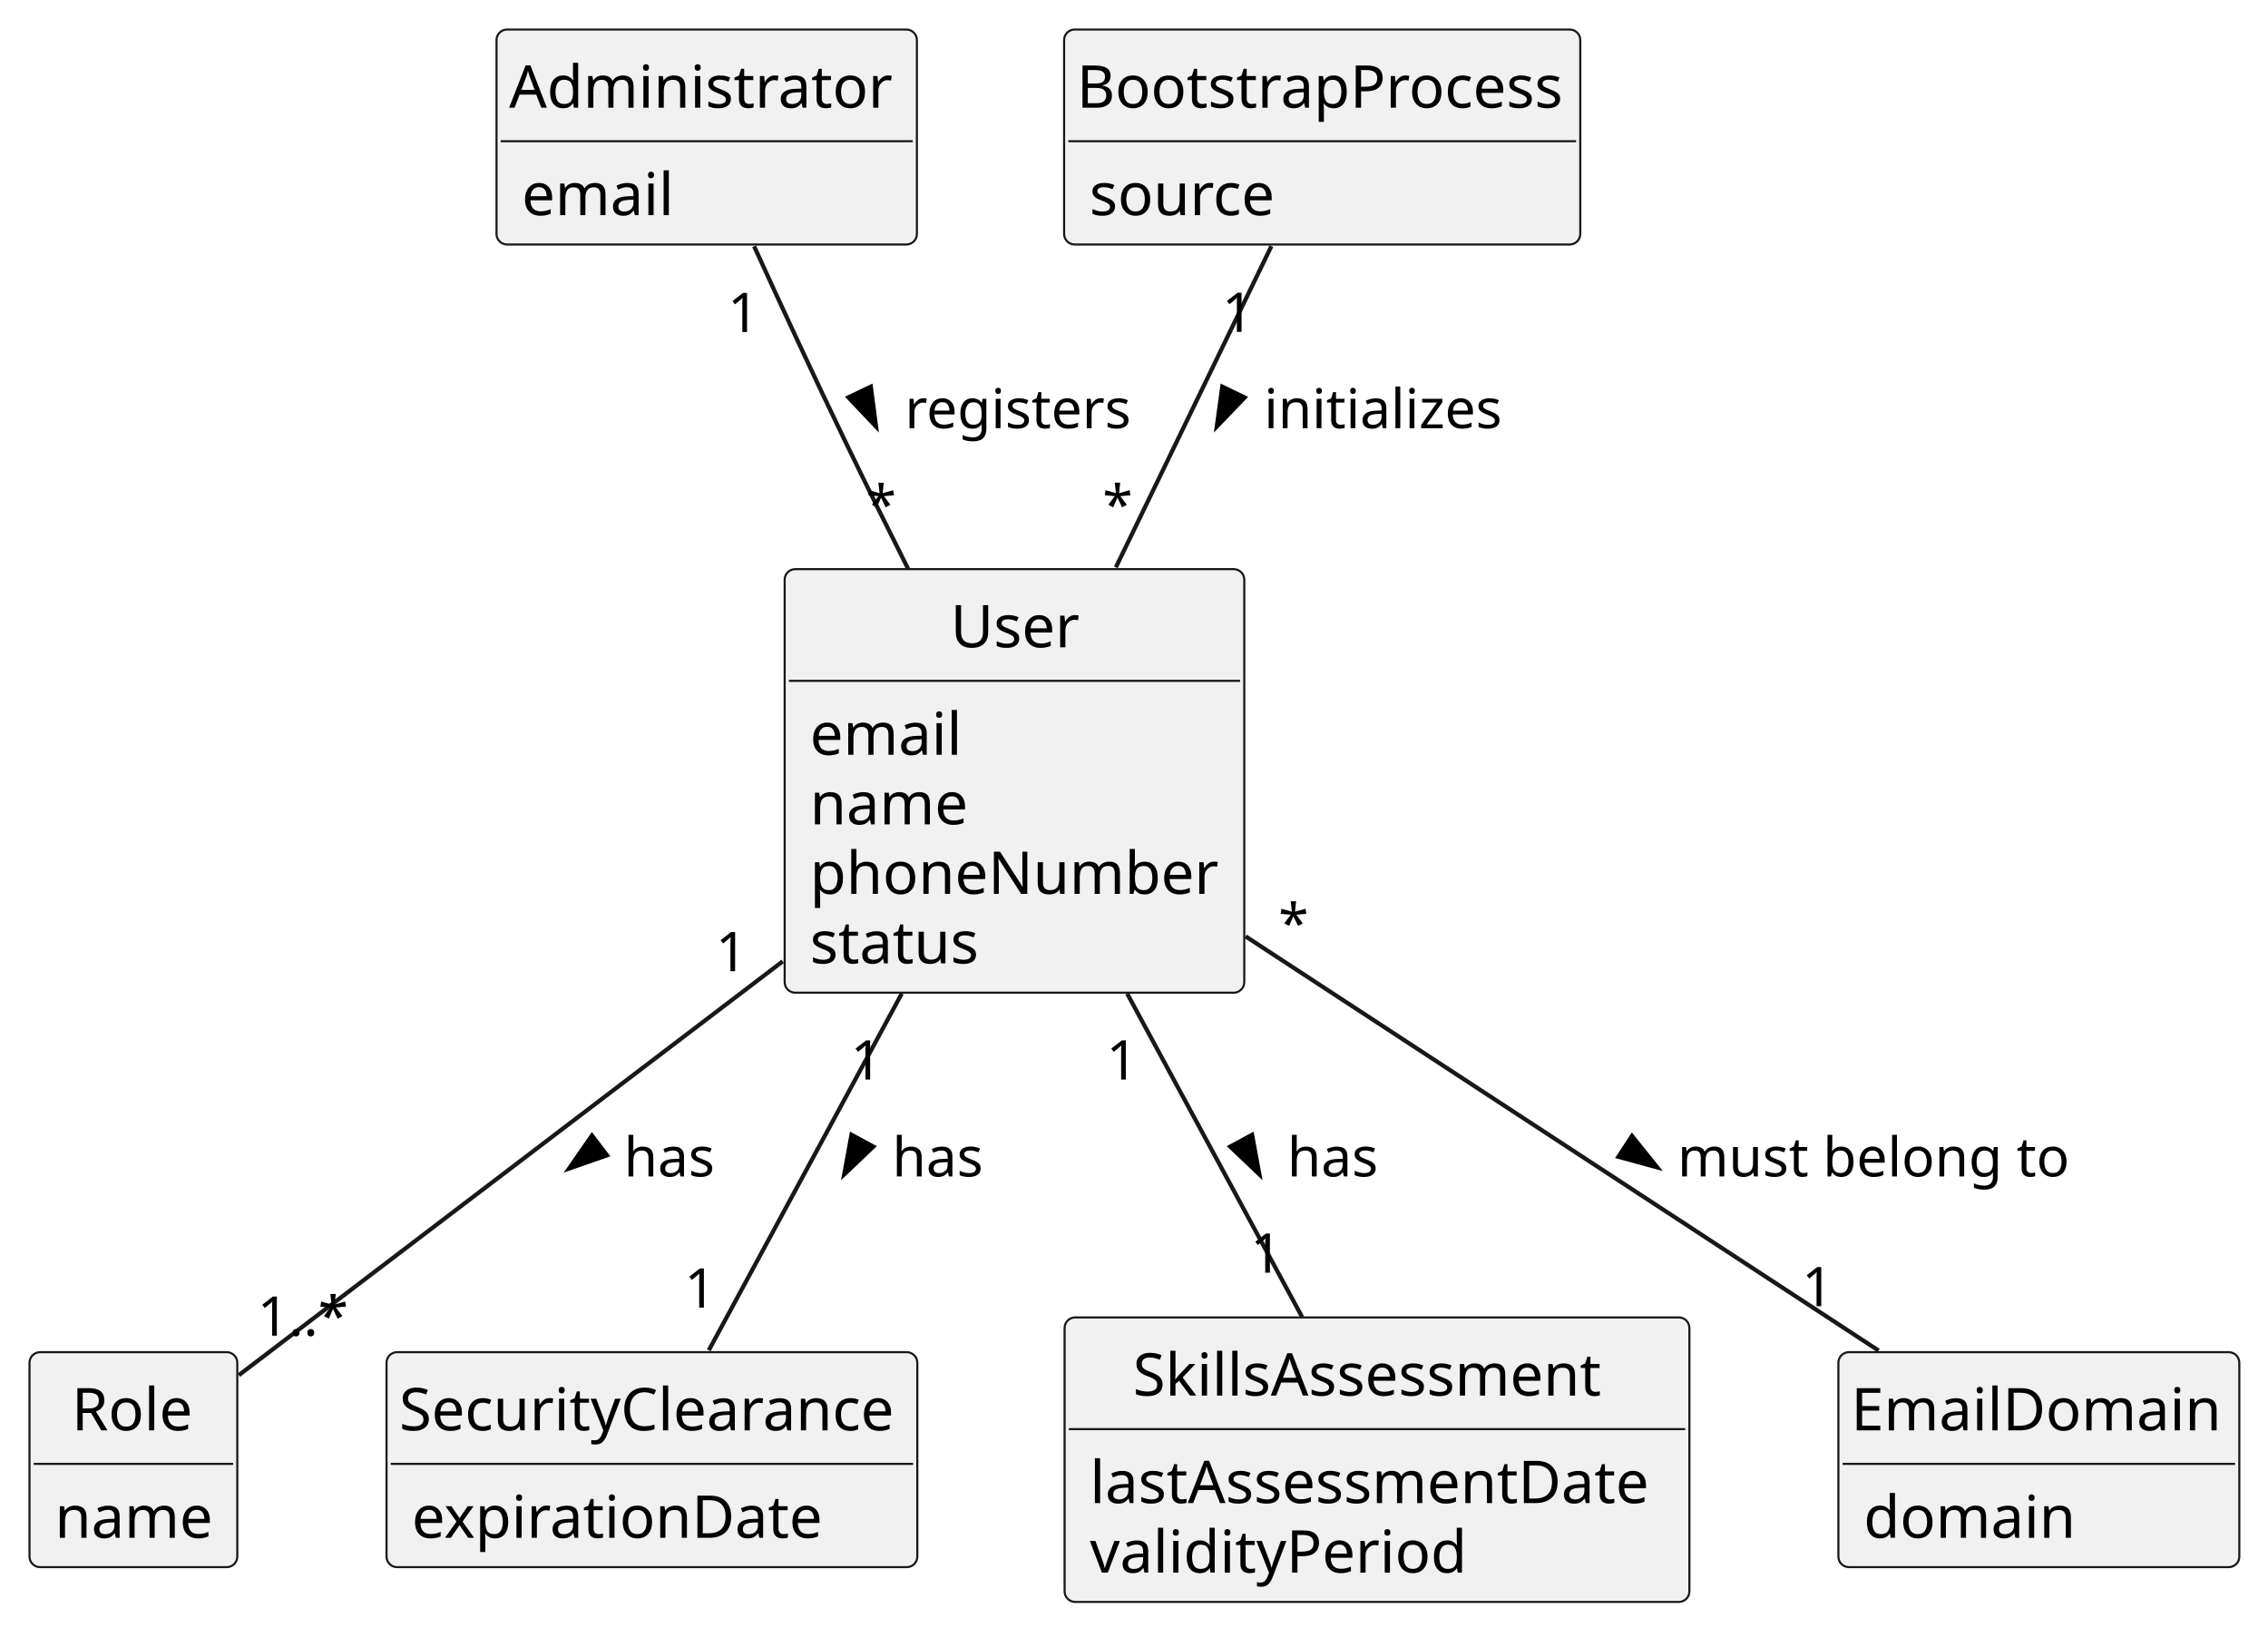
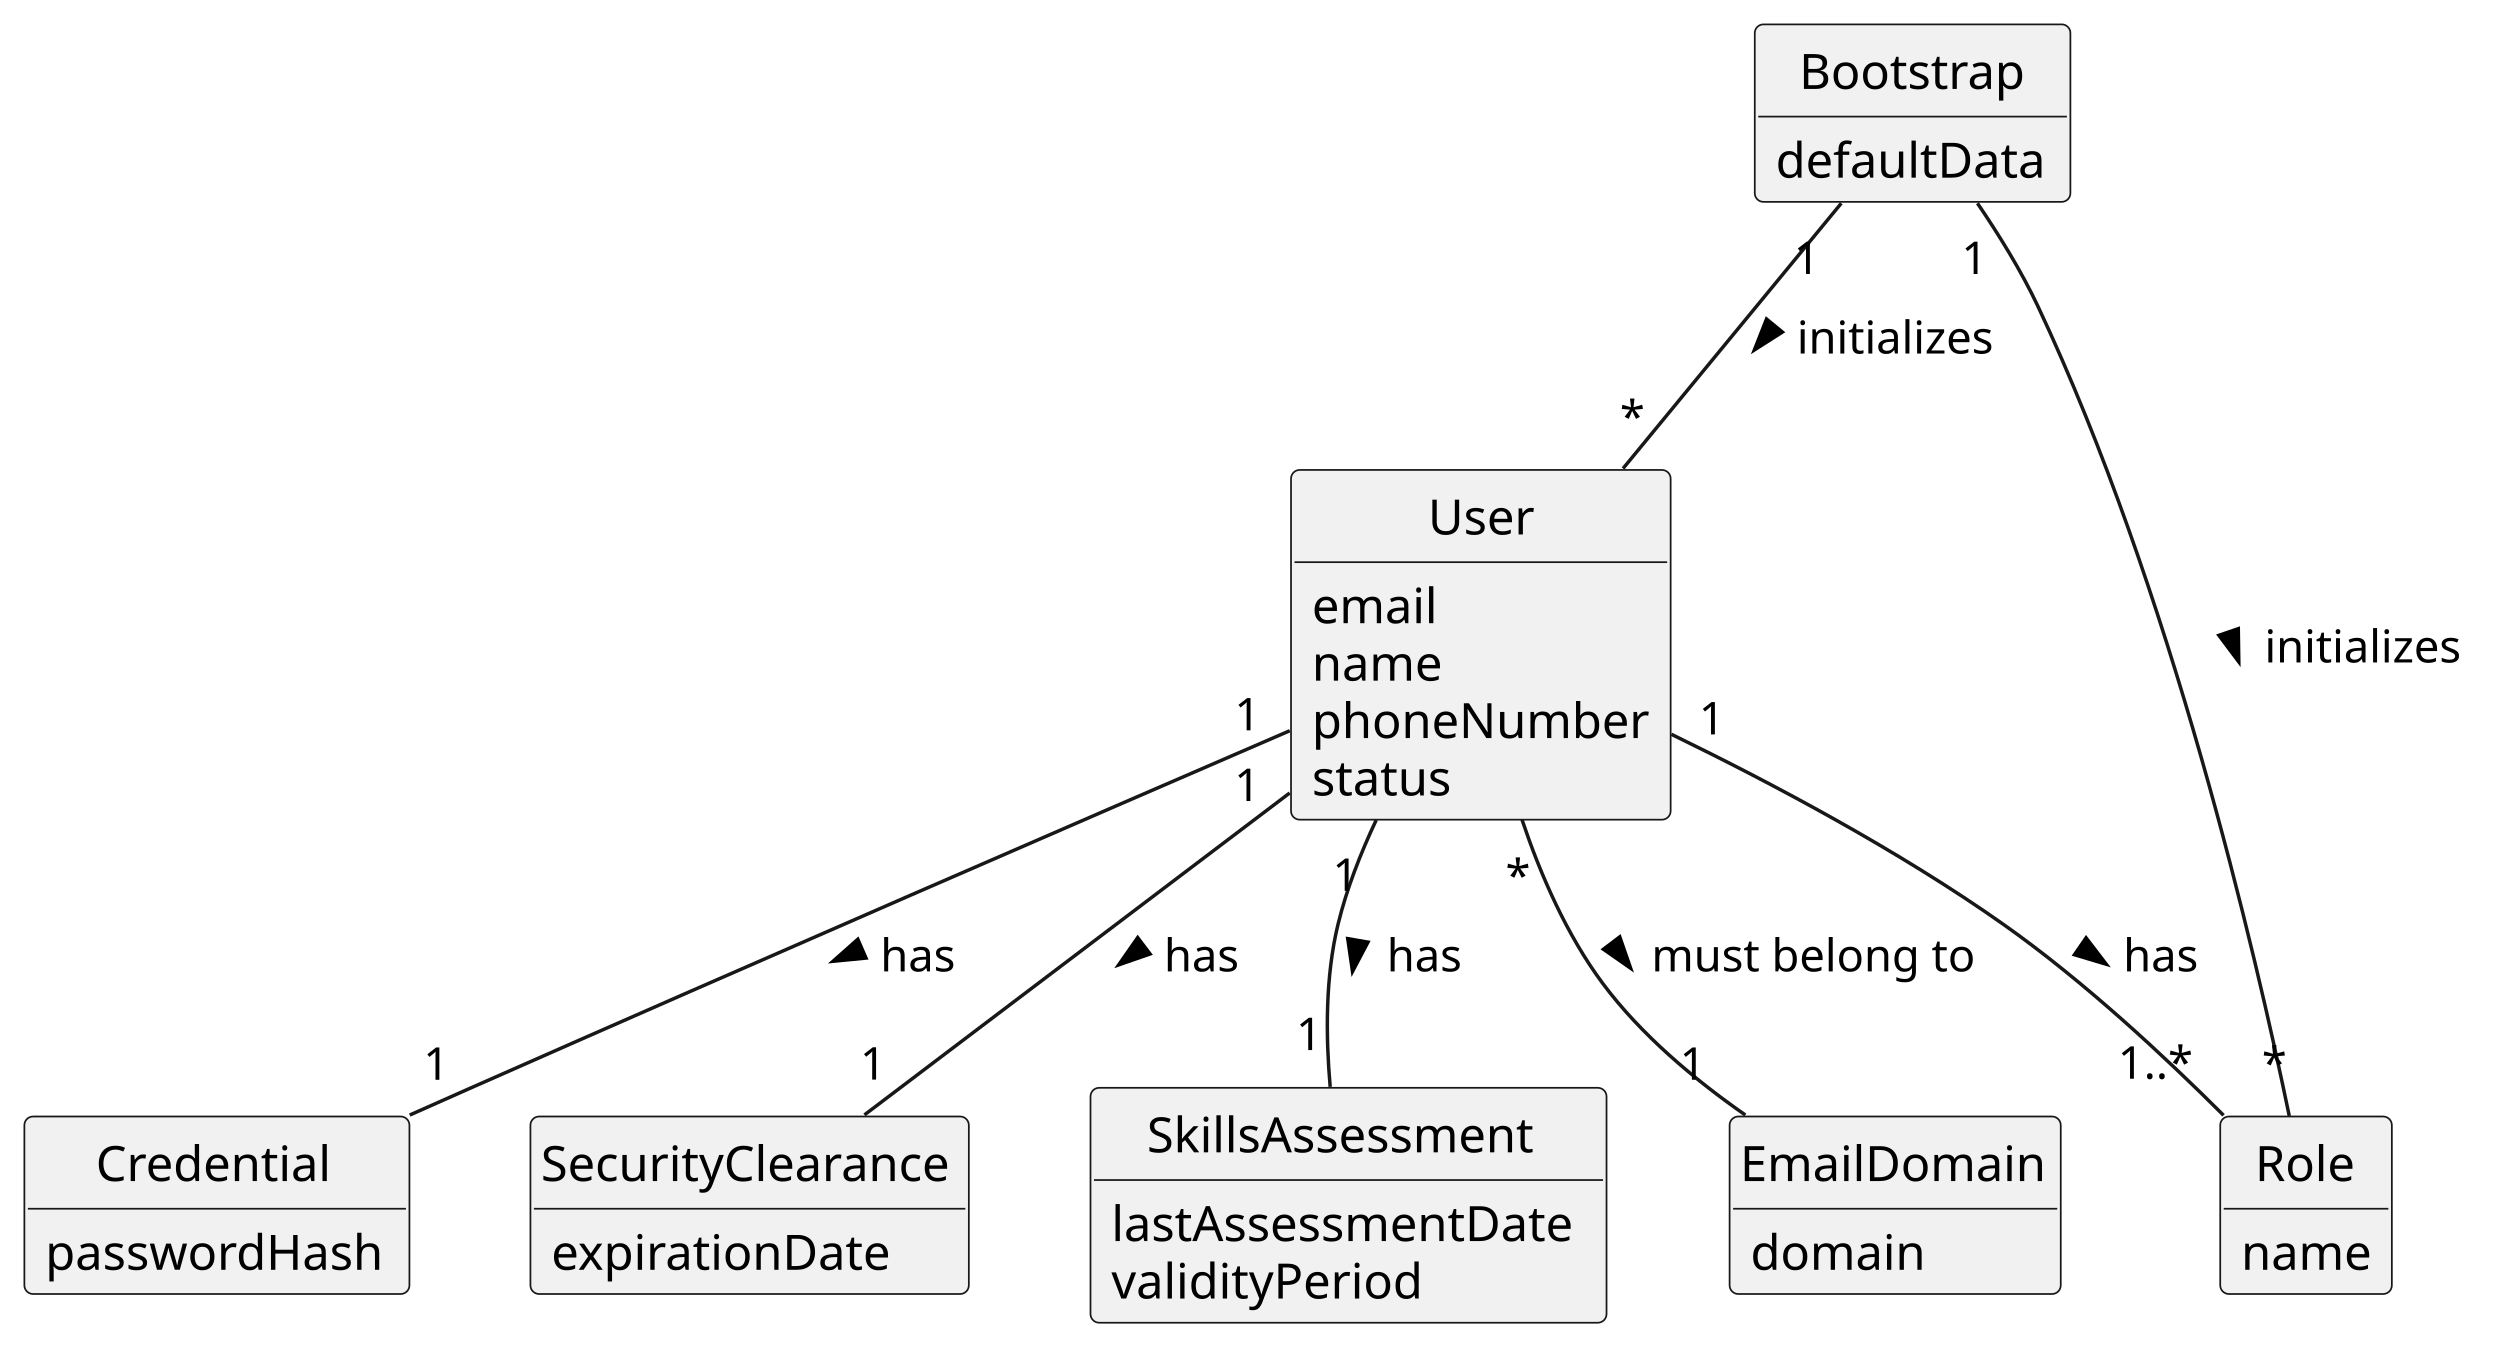
- <svg xmlns="http://www.w3.org/2000/svg" contentStyleType="text/css" data-diagram-type="CLASS" height="386px" preserveAspectRatio="none" style="width:538px;height:386px;background:#FFFFFF;" version="1.1" viewBox="0 0 538 386" width="538px" zoomAndPan="magnify">
+ <svg xmlns="http://www.w3.org/2000/svg" contentStyleType="text/css" data-diagram-type="CLASS" height="386px" preserveAspectRatio="none" style="width:718px;height:386px;background:#FFFFFF;" version="1.1" viewBox="0 0 718 386" width="718px" zoomAndPan="magnify">
  <defs />
  <g>
-     <g class="entity" data-qualified-name="Administrator" data-source-line="11" id="ent0002">
-       <rect fill="#F1F1F1" height="50.977" rx="2.5" ry="2.5" style="stroke:#181818;stroke-width:0.5;" width="99.721" x="117.78" y="7" />
-       <text fill="#000000" font-family="sans-serif" font-size="14" lengthAdjust="spacing" textLength="93.721" x="120.78" y="25.535">Administrator</text>
-       <line style="stroke:#181818;stroke-width:0.5;" x1="118.78" x2="216.501" y1="33.488" y2="33.488" />
-       <text fill="#000000" font-family="sans-serif" font-size="14" lengthAdjust="spacing" textLength="36.695" x="123.78" y="51.023">email</text>
+     <g class="entity" data-qualified-name="User" data-source-line="11" id="ent0002">
+       <rect fill="#F1F1F1" height="100.441" rx="2.5" ry="2.5" style="stroke:#181818;stroke-width:0.5;" width="109.029" x="370.78" y="134.97" />
+       <text fill="#000000" font-family="sans-serif" font-size="14" lengthAdjust="spacing" textLength="30.365" x="410.112" y="153.505">User</text>
+       <line style="stroke:#181818;stroke-width:0.5;" x1="371.78" x2="478.809" y1="161.458" y2="161.458" />
+       <text fill="#000000" font-family="sans-serif" font-size="14" lengthAdjust="spacing" textLength="36.695" x="376.78" y="178.993">email</text>
+       <text fill="#000000" font-family="sans-serif" font-size="14" lengthAdjust="spacing" textLength="37.29" x="376.78" y="195.482">name</text>
+       <text fill="#000000" font-family="sans-serif" font-size="14" lengthAdjust="spacing" textLength="97.029" x="376.78" y="211.97">phoneNumber</text>
+       <text fill="#000000" font-family="sans-serif" font-size="14" lengthAdjust="spacing" textLength="41.166" x="376.78" y="228.458">status</text>
    </g>
-     <g class="entity" data-qualified-name="User" data-source-line="15" id="ent0003">
-       <rect fill="#F1F1F1" height="100.441" rx="2.5" ry="2.5" style="stroke:#181818;stroke-width:0.5;" width="109.029" x="186.13" y="134.97" />
-       <text fill="#000000" font-family="sans-serif" font-size="14" lengthAdjust="spacing" textLength="30.365" x="225.462" y="153.505">User</text>
-       <line style="stroke:#181818;stroke-width:0.5;" x1="187.13" x2="294.159" y1="161.458" y2="161.458" />
-       <text fill="#000000" font-family="sans-serif" font-size="14" lengthAdjust="spacing" textLength="36.695" x="192.13" y="178.993">email</text>
-       <text fill="#000000" font-family="sans-serif" font-size="14" lengthAdjust="spacing" textLength="37.29" x="192.13" y="195.482">name</text>
-       <text fill="#000000" font-family="sans-serif" font-size="14" lengthAdjust="spacing" textLength="97.029" x="192.13" y="211.97">phoneNumber</text>
-       <text fill="#000000" font-family="sans-serif" font-size="14" lengthAdjust="spacing" textLength="41.166" x="192.13" y="228.458">status</text>
+     <g class="entity" data-qualified-name="Role" data-source-line="18" id="ent0003">
+       <rect fill="#F1F1F1" height="50.977" rx="2.5" ry="2.5" style="stroke:#181818;stroke-width:0.5;" width="49.29" x="637.65" y="320.66" />
+       <text fill="#000000" font-family="sans-serif" font-size="14" lengthAdjust="spacing" textLength="29.299" x="647.646" y="339.195">Role</text>
+       <line style="stroke:#181818;stroke-width:0.5;" x1="638.65" x2="685.94" y1="347.148" y2="347.148" />
+       <text fill="#000000" font-family="sans-serif" font-size="14" lengthAdjust="spacing" textLength="37.29" x="643.65" y="364.683">name</text>
    </g>
-     <g class="entity" data-qualified-name="Role" data-source-line="22" id="ent0004">
-       <rect fill="#F1F1F1" height="50.977" rx="2.5" ry="2.5" style="stroke:#181818;stroke-width:0.5;" width="49.29" x="7" y="320.66" />
-       <text fill="#000000" font-family="sans-serif" font-size="14" lengthAdjust="spacing" textLength="29.299" x="16.996" y="339.195">Role</text>
-       <line style="stroke:#181818;stroke-width:0.5;" x1="8" x2="55.29" y1="347.148" y2="347.148" />
-       <text fill="#000000" font-family="sans-serif" font-size="14" lengthAdjust="spacing" textLength="37.29" x="13" y="364.683">name</text>
+     <g class="entity" data-qualified-name="Credential" data-source-line="22" id="ent0004">
+       <rect fill="#F1F1F1" height="50.977" rx="2.5" ry="2.5" style="stroke:#181818;stroke-width:0.5;" width="110.588" x="7" y="320.66" />
+       <text fill="#000000" font-family="sans-serif" font-size="14" lengthAdjust="spacing" textLength="69.576" x="27.506" y="339.195">Credential</text>
+       <line style="stroke:#181818;stroke-width:0.5;" x1="8" x2="116.588" y1="347.148" y2="347.148" />
+       <text fill="#000000" font-family="sans-serif" font-size="14" lengthAdjust="spacing" textLength="98.588" x="13" y="364.683">passwordHash</text>
    </g>
    <g class="entity" data-qualified-name="SecurityClearance" data-source-line="26" id="ent0005">
-       <rect fill="#F1F1F1" height="50.977" rx="2.5" ry="2.5" style="stroke:#181818;stroke-width:0.5;" width="125.909" x="91.69" y="320.66" />
-       <text fill="#000000" font-family="sans-serif" font-size="14" lengthAdjust="spacing" textLength="119.909" x="94.69" y="339.195">SecurityClearance</text>
-       <line style="stroke:#181818;stroke-width:0.5;" x1="92.69" x2="216.599" y1="347.148" y2="347.148" />
-       <text fill="#000000" font-family="sans-serif" font-size="14" lengthAdjust="spacing" textLength="100.529" x="97.69" y="364.683">expirationDate</text>
+       <rect fill="#F1F1F1" height="50.977" rx="2.5" ry="2.5" style="stroke:#181818;stroke-width:0.5;" width="125.909" x="152.34" y="320.66" />
+       <text fill="#000000" font-family="sans-serif" font-size="14" lengthAdjust="spacing" textLength="119.909" x="155.34" y="339.195">SecurityClearance</text>
+       <line style="stroke:#181818;stroke-width:0.5;" x1="153.34" x2="277.249" y1="347.148" y2="347.148" />
+       <text fill="#000000" font-family="sans-serif" font-size="14" lengthAdjust="spacing" textLength="100.529" x="158.34" y="364.683">expirationDate</text>
    </g>
    <g class="entity" data-qualified-name="SkillsAssessment" data-source-line="30" id="ent0006">
-       <rect fill="#F1F1F1" height="67.465" rx="2.5" ry="2.5" style="stroke:#181818;stroke-width:0.5;" width="148.206" x="252.54" y="312.42" />
-       <text fill="#000000" font-family="sans-serif" font-size="14" lengthAdjust="spacing" textLength="115.801" x="268.743" y="330.955">SkillsAssessment</text>
-       <line style="stroke:#181818;stroke-width:0.5;" x1="253.54" x2="399.746" y1="338.908" y2="338.908" />
-       <text fill="#000000" font-family="sans-serif" font-size="14" lengthAdjust="spacing" textLength="136.206" x="258.54" y="356.443">lastAssessmentDate</text>
-       <text fill="#000000" font-family="sans-serif" font-size="14" lengthAdjust="spacing" textLength="91.205" x="258.54" y="372.932">validityPeriod</text>
+       <rect fill="#F1F1F1" height="67.465" rx="2.5" ry="2.5" style="stroke:#181818;stroke-width:0.5;" width="148.206" x="313.19" y="312.42" />
+       <text fill="#000000" font-family="sans-serif" font-size="14" lengthAdjust="spacing" textLength="115.801" x="329.393" y="330.955">SkillsAssessment</text>
+       <line style="stroke:#181818;stroke-width:0.5;" x1="314.19" x2="460.396" y1="338.908" y2="338.908" />
+       <text fill="#000000" font-family="sans-serif" font-size="14" lengthAdjust="spacing" textLength="136.206" x="319.19" y="356.443">lastAssessmentDate</text>
+       <text fill="#000000" font-family="sans-serif" font-size="14" lengthAdjust="spacing" textLength="91.205" x="319.19" y="372.932">validityPeriod</text>
    </g>
    <g class="entity" data-qualified-name="EmailDomain" data-source-line="35" id="ent0007">
-       <rect fill="#F1F1F1" height="50.977" rx="2.5" ry="2.5" style="stroke:#181818;stroke-width:0.5;" width="95.106" x="436.09" y="320.66" />
-       <text fill="#000000" font-family="sans-serif" font-size="14" lengthAdjust="spacing" textLength="89.106" x="439.09" y="339.195">EmailDomain</text>
-       <line style="stroke:#181818;stroke-width:0.5;" x1="437.09" x2="530.196" y1="347.148" y2="347.148" />
-       <text fill="#000000" font-family="sans-serif" font-size="14" lengthAdjust="spacing" textLength="50.948" x="442.09" y="364.683">domain</text>
+       <rect fill="#F1F1F1" height="50.977" rx="2.5" ry="2.5" style="stroke:#181818;stroke-width:0.5;" width="95.106" x="496.74" y="320.66" />
+       <text fill="#000000" font-family="sans-serif" font-size="14" lengthAdjust="spacing" textLength="89.106" x="499.74" y="339.195">EmailDomain</text>
+       <line style="stroke:#181818;stroke-width:0.5;" x1="497.74" x2="590.846" y1="347.148" y2="347.148" />
+       <text fill="#000000" font-family="sans-serif" font-size="14" lengthAdjust="spacing" textLength="50.948" x="502.74" y="364.683">domain</text>
    </g>
-     <g class="entity" data-qualified-name="BootstrapProcess" data-source-line="39" id="ent0008">
-       <rect fill="#F1F1F1" height="50.977" rx="2.5" ry="2.5" style="stroke:#181818;stroke-width:0.5;" width="122.443" x="252.42" y="7" />
-       <text fill="#000000" font-family="sans-serif" font-size="14" lengthAdjust="spacing" textLength="116.443" x="255.42" y="25.535">BootstrapProcess</text>
-       <line style="stroke:#181818;stroke-width:0.5;" x1="253.42" x2="373.863" y1="33.488" y2="33.488" />
-       <text fill="#000000" font-family="sans-serif" font-size="14" lengthAdjust="spacing" textLength="45.124" x="258.42" y="51.023">source</text>
+     <g class="entity" data-qualified-name="Bootstrap" data-source-line="39" id="ent0008">
+       <rect fill="#F1F1F1" height="50.977" rx="2.5" ry="2.5" style="stroke:#181818;stroke-width:0.5;" width="90.647" x="503.97" y="7" />
+       <text fill="#000000" font-family="sans-serif" font-size="14" lengthAdjust="spacing" textLength="65.133" x="516.727" y="25.535">Bootstrap</text>
+       <line style="stroke:#181818;stroke-width:0.5;" x1="504.97" x2="593.617" y1="33.488" y2="33.488" />
+       <text fill="#000000" font-family="sans-serif" font-size="14" lengthAdjust="spacing" textLength="78.647" x="509.97" y="51.023">defaultData</text>
    </g>
-     <g class="link" data-entity-1="ent0002" data-entity-2="ent0003" data-link-type="association" data-source-line="43" id="lnk9">
-       <path codeLine="43" d="M178.89,58.4 C185.17,72.18 193.21,89.59 200.65,104.97 C205.34,114.69 210.45,125.01 215.41,134.88" fill="none" id="Administrator-User" style="stroke:#181818;stroke-width:1;" />
-       <polygon fill="#000000" points="207.804,101.137,206.559,91.709,201.255,94.241,207.804,101.137" style="stroke:#000000;stroke-width:1;" />
-       <text fill="#000000" font-family="sans-serif" font-size="13" lengthAdjust="spacing" textLength="55.104" x="214.65" y="101.538">registers</text>
-       <text fill="#000000" font-family="sans-serif" font-size="13" lengthAdjust="spacing" textLength="8.22" x="172.592" y="78.731">1</text>
-       <text fill="#000000" font-family="sans-serif" font-size="13" lengthAdjust="spacing" textLength="6.265" x="205.458" y="124.341">*</text>
+     <g class="link" data-entity-1="ent0008" data-entity-2="ent0002" data-link-type="association" data-source-line="43" id="lnk9">
+       <path codeLine="43" d="M528.82,58.37 C511.83,79.02 487.14,109.03 466.13,134.56" fill="none" id="Bootstrap-User" style="stroke:#181818;stroke-width:1;" />
+       <polygon fill="#000000" points="503.873,100.486,511.89,95.369,507.351,91.634,503.873,100.486" style="stroke:#000000;stroke-width:1;" />
+       <text fill="#000000" font-family="sans-serif" font-size="13" lengthAdjust="spacing" textLength="60.22" x="516.05" y="101.538">initializes</text>
+       <text fill="#000000" font-family="sans-serif" font-size="13" lengthAdjust="spacing" textLength="8.22" x="515.186" y="78.694">1</text>
+       <text fill="#000000" font-family="sans-serif" font-size="13" lengthAdjust="spacing" textLength="6.265" x="465.232" y="124.338">*</text>
    </g>
    <g class="link" data-entity-1="ent0008" data-entity-2="ent0003" data-link-type="association" data-source-line="44" id="lnk10">
-       <path codeLine="44" d="M301.59,58.37 C291.59,79.02 277.05,109.03 264.69,134.56" fill="none" id="BootstrapProcess-User" style="stroke:#181818;stroke-width:1;" />
-       <polygon fill="#000000" points="288.651,101.125,295.238,94.266,289.948,91.704,288.651,101.125" style="stroke:#000000;stroke-width:1;" />
-       <text fill="#000000" font-family="sans-serif" font-size="13" lengthAdjust="spacing" textLength="60.22" x="299.83" y="101.538">initializes</text>
-       <text fill="#000000" font-family="sans-serif" font-size="13" lengthAdjust="spacing" textLength="8.22" x="289.904" y="78.694">1</text>
-       <text fill="#000000" font-family="sans-serif" font-size="13" lengthAdjust="spacing" textLength="6.265" x="261.536" y="124.338">*</text>
+       <path codeLine="44" d="M567.92,58.37 C574.05,67.37 580.52,77.82 585.29,87.97 C623.48,169.16 647.78,273.66 657.48,320.51" fill="none" id="Bootstrap-Role" style="stroke:#181818;stroke-width:1;" />
+       <polygon fill="#000000" points="642.976,190.077,642.833,180.567,637.271,182.468,642.976,190.077" style="stroke:#000000;stroke-width:1;" />
+       <text fill="#000000" font-family="sans-serif" font-size="13" lengthAdjust="spacing" textLength="60.22" x="650.36" y="190.258">initializes</text>
+       <text fill="#000000" font-family="sans-serif" font-size="13" lengthAdjust="spacing" textLength="8.22" x="563.328" y="78.694">1</text>
+       <text fill="#000000" font-family="sans-serif" font-size="13" lengthAdjust="spacing" textLength="6.265" x="649.607" y="310.039">*</text>
    </g>
-     <g class="link" data-entity-1="ent0003" data-entity-2="ent0004" data-link-type="association" data-source-line="45" id="lnk11">
-       <path codeLine="45" d="M185.68,227.97 C153.35,252.55 111.67,284.25 74.65,312.42 C68.82,316.85 62.55,321.62 56.65,326.11" fill="none" id="User-Role" style="stroke:#181818;stroke-width:1;" />
-       <polygon fill="#000000" points="135,277.102,143.979,273.966,140.42,269.287,135,277.102" style="stroke:#000000;stroke-width:1;" />
-       <text fill="#000000" font-family="sans-serif" font-size="13" lengthAdjust="spacing" textLength="21.874" x="147.98" y="278.988">has</text>
-       <text fill="#000000" font-family="sans-serif" font-size="13" lengthAdjust="spacing" textLength="8.22" x="169.771" y="230.3">1</text>
-       <text fill="#000000" font-family="sans-serif" font-size="13" lengthAdjust="spacing" textLength="22.712" x="61.058" y="316.74">1..*</text>
+     <g class="link" data-entity-1="ent0002" data-entity-2="ent0004" data-link-type="association" data-source-line="45" id="lnk11">
+       <path codeLine="45" d="M370.43,209.86 C312.05,235.09 217.04,276.3 135.29,312.42 C129.58,314.94 123.61,317.59 117.67,320.24" fill="none" id="User-Credential" style="stroke:#181818;stroke-width:1;" />
+       <polygon fill="#000000" points="239.248,276.076,248.713,275.15,246.361,269.763,239.248,276.076" style="stroke:#000000;stroke-width:1;" />
+       <text fill="#000000" font-family="sans-serif" font-size="13" lengthAdjust="spacing" textLength="21.874" x="252.83" y="278.988">has</text>
+       <text fill="#000000" font-family="sans-serif" font-size="13" lengthAdjust="spacing" textLength="8.22" x="354.535" y="209.756">1</text>
+       <text fill="#000000" font-family="sans-serif" font-size="13" lengthAdjust="spacing" textLength="8.22" x="121.576" y="310.119">1</text>
    </g>
-     <g class="link" data-entity-1="ent0003" data-entity-2="ent0005" data-link-type="association" data-source-line="46" id="lnk12">
-       <path codeLine="46" d="M213.91,235.62 C198.72,263.69 180.36,297.62 168.14,320.21" fill="none" id="User-SecurityClearance" style="stroke:#181818;stroke-width:1;" />
-       <polygon fill="#000000" points="200.271,278.473,207.16,271.916,201.99,269.119,200.271,278.473" style="stroke:#000000;stroke-width:1;" />
-       <text fill="#000000" font-family="sans-serif" font-size="13" lengthAdjust="spacing" textLength="21.874" x="211.65" y="278.988">has</text>
-       <text fill="#000000" font-family="sans-serif" font-size="13" lengthAdjust="spacing" textLength="8.22" x="201.795" y="255.994">1</text>
-       <text fill="#000000" font-family="sans-serif" font-size="13" lengthAdjust="spacing" textLength="8.22" x="162.361" y="310.082">1</text>
+     <g class="link" data-entity-1="ent0002" data-entity-2="ent0003" data-link-type="association" data-source-line="46" id="lnk12">
+       <path codeLine="46" d="M480,210.88 C509.32,225.14 545.44,244.38 575.29,265.42 C598.41,281.7 621.88,303.6 638.61,320.32" fill="none" id="User-Role" style="stroke:#181818;stroke-width:1;" />
+       <polygon fill="#000000" points="604.895,276.915,599.12,269.359,595.782,274.197,604.895,276.915" style="stroke:#000000;stroke-width:1;" />
+       <text fill="#000000" font-family="sans-serif" font-size="13" lengthAdjust="spacing" textLength="21.874" x="609.78" y="278.988">has</text>
+       <text fill="#000000" font-family="sans-serif" font-size="13" lengthAdjust="spacing" textLength="8.22" x="487.903" y="210.913">1</text>
+       <text fill="#000000" font-family="sans-serif" font-size="13" lengthAdjust="spacing" textLength="22.712" x="608.242" y="309.802">1..*</text>
    </g>
-     <g class="link" data-entity-1="ent0003" data-entity-2="ent0006" data-link-type="association" data-source-line="47" id="lnk13">
-       <path codeLine="47" d="M267.38,235.62 C280.89,260.59 296.92,290.2 308.89,312.34" fill="none" id="User-SkillsAssessment" style="stroke:#181818;stroke-width:1;" />
-       <polygon fill="#000000" points="298.729,278.473,297.01,269.119,291.84,271.916,298.729,278.473" style="stroke:#000000;stroke-width:1;" />
-       <text fill="#000000" font-family="sans-serif" font-size="13" lengthAdjust="spacing" textLength="21.874" x="305.35" y="278.988">has</text>
-       <text fill="#000000" font-family="sans-serif" font-size="13" lengthAdjust="spacing" textLength="8.22" x="262.45" y="255.994">1</text>
-       <text fill="#000000" font-family="sans-serif" font-size="13" lengthAdjust="spacing" textLength="8.22" x="296.629" y="301.805">1</text>
+     <g class="link" data-entity-1="ent0002" data-entity-2="ent0005" data-link-type="association" data-source-line="47" id="lnk13">
+       <path codeLine="47" d="M370.39,227.75 C331.63,257.09 280.96,295.44 248.27,320.19" fill="none" id="User-SecurityClearance" style="stroke:#181818;stroke-width:1;" />
+       <polygon fill="#000000" points="321.303,277.093,330.289,273.977,326.741,269.291,321.303,277.093" style="stroke:#000000;stroke-width:1;" />
+       <text fill="#000000" font-family="sans-serif" font-size="13" lengthAdjust="spacing" textLength="21.874" x="334.29" y="278.988">has</text>
+       <text fill="#000000" font-family="sans-serif" font-size="13" lengthAdjust="spacing" textLength="8.22" x="354.49" y="230.05">1</text>
+       <text fill="#000000" font-family="sans-serif" font-size="13" lengthAdjust="spacing" textLength="8.22" x="246.996" y="310.057">1</text>
    </g>
-     <g class="link" data-entity-1="ent0003" data-entity-2="ent0007" data-link-type="association" data-source-line="48" id="lnk14">
-       <path codeLine="48" d="M295.48,222.06 C341.26,252.01 405.31,293.91 445.63,320.28" fill="none" id="User-EmailDomain" style="stroke:#181818;stroke-width:1;" />
-       <polygon fill="#000000" points="393.094,276.812,387.134,269.401,383.916,274.32,393.094,276.812" style="stroke:#000000;stroke-width:1;" />
-       <text fill="#000000" font-family="sans-serif" font-size="13" lengthAdjust="spacing" textLength="96.11" x="397.91" y="278.988">must belong to</text>
-       <text fill="#000000" font-family="sans-serif" font-size="13" lengthAdjust="spacing" textLength="6.265" x="303.269" y="223.596">*</text>
-       <text fill="#000000" font-family="sans-serif" font-size="13" lengthAdjust="spacing" textLength="8.22" x="427.416" y="309.753">1</text>
+     <g class="link" data-entity-1="ent0002" data-entity-2="ent0006" data-link-type="association" data-source-line="48" id="lnk14">
+       <path codeLine="48" d="M395.26,235.49 C390.73,245.1 386.75,255.33 384.29,265.42 C380.62,280.49 380.74,297.63 382.03,312.15" fill="none" id="User-SkillsAssessment" style="stroke:#181818;stroke-width:1;" />
+       <polygon fill="#000000" points="388.44,279.002,392.874,270.589,387.082,269.589,388.44,279.002" style="stroke:#000000;stroke-width:1;" />
+       <text fill="#000000" font-family="sans-serif" font-size="13" lengthAdjust="spacing" textLength="21.874" x="398.29" y="278.988">has</text>
+       <text fill="#000000" font-family="sans-serif" font-size="13" lengthAdjust="spacing" textLength="8.22" x="382.701" y="255.846">1</text>
+       <text fill="#000000" font-family="sans-serif" font-size="13" lengthAdjust="spacing" textLength="8.22" x="372.228" y="301.578">1</text>
+     </g>
+     <g class="link" data-entity-1="ent0002" data-entity-2="ent0007" data-link-type="association" data-source-line="49" id="lnk15">
+       <path codeLine="49" d="M437.12,235.42 C442.49,251.41 450.01,268.58 460.29,282.42 C471.26,297.17 486.65,310.05 501.26,320.23" fill="none" id="User-EmailDomain" style="stroke:#181818;stroke-width:1;" />
+       <polygon fill="#000000" points="468.306,278.063,465.194,269.076,460.506,272.622,468.306,278.063" style="stroke:#000000;stroke-width:1;" />
+       <text fill="#000000" font-family="sans-serif" font-size="13" lengthAdjust="spacing" textLength="96.11" x="474.29" y="278.988">must belong to</text>
+       <text fill="#000000" font-family="sans-serif" font-size="13" lengthAdjust="spacing" textLength="6.265" x="432.38" y="256.128">*</text>
+       <text fill="#000000" font-family="sans-serif" font-size="13" lengthAdjust="spacing" textLength="8.22" x="482.409" y="310.106">1</text>
    </g>
  </g>
</svg>
